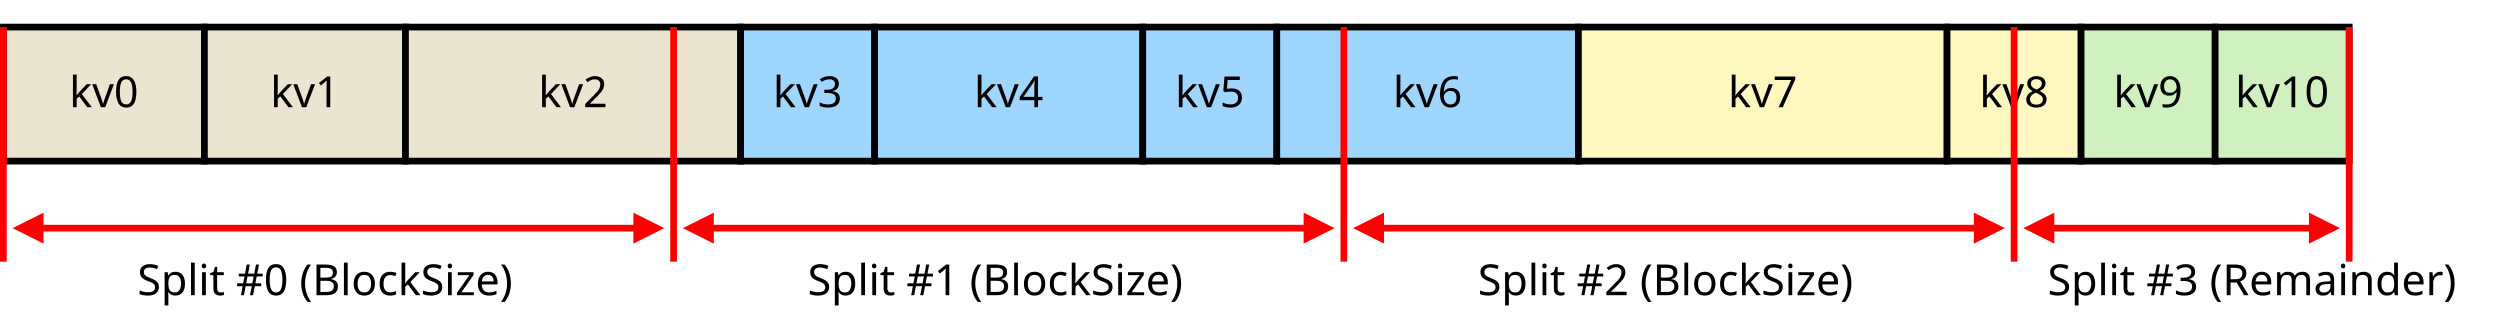
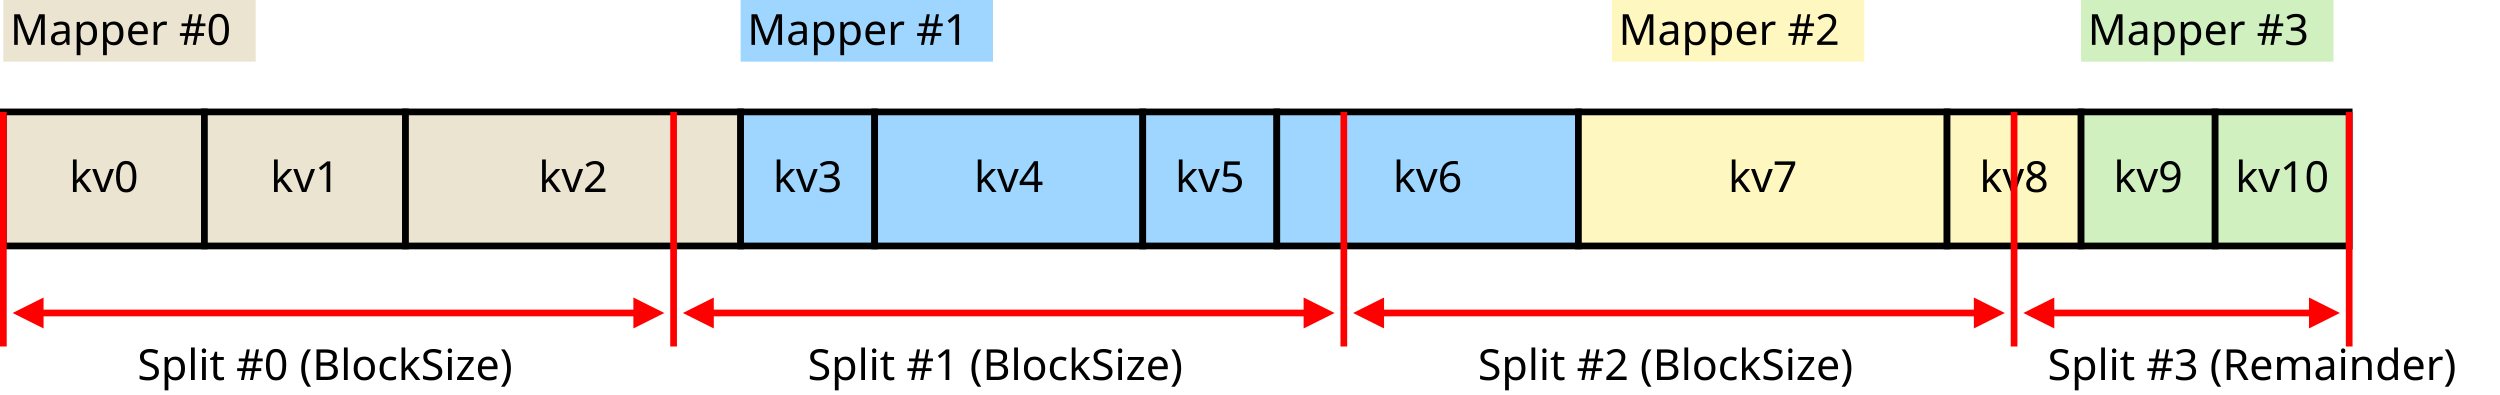
- <svg xmlns="http://www.w3.org/2000/svg" width="38cm" height="5cm" viewBox="399 599 746 84">
+ <svg xmlns="http://www.w3.org/2000/svg" width="38cm" height="6cm" viewBox="399 568 746 115">
  <g id="Background">
    <g>
      <rect style="fill: #ebe4d0; fill-opacity: 1; stroke-opacity: 1; stroke-width: 2; stroke: #000000" x="400" y="600" width="60" height="40" rx="0" ry="0" />
      <text font-size="12.8" style="fill: #000000; fill-opacity: 1; stroke: none;text-anchor:middle;font-family:sans-serif;font-style:normal;font-weight:normal" x="430" y="623.9">
        <tspan x="430" y="623.9">kv0</tspan>
      </text>
    </g>
    <line style="fill: none; stroke-opacity: 1; stroke-width: 2; stroke: #ff0000" x1="400" y1="600" x2="400" y2="670" />
    <g>
      <line style="fill: none; stroke-opacity: 1; stroke-width: 2; stroke: #ff0000" x1="411" y1="660" x2="589" y2="660" />
      <polygon style="fill: #ff0000; fill-opacity: 1; stroke-opacity: 1; stroke-width: 2; stroke: #ff0000" fill-rule="evenodd" points="411,657 405,660 411,663 " />
      <polygon style="fill: #ff0000; fill-opacity: 1; stroke-opacity: 1; stroke-width: 2; stroke: #ff0000" fill-rule="evenodd" points="589,663 595,660 589,657 " />
    </g>
    <text font-size="12.8" style="fill: #000000; fill-opacity: 1; stroke: none;text-anchor:start;font-family:sans-serif;font-style:normal;font-weight:normal" x="440" y="680">
      <tspan x="440" y="680">Split #0 (BlockSize)</tspan>
    </text>
    <g>
      <rect style="fill: #ebe4d0; fill-opacity: 1; stroke-opacity: 1; stroke-width: 2; stroke: #000000" x="460" y="600" width="60" height="40" rx="0" ry="0" />
      <text font-size="12.8" style="fill: #000000; fill-opacity: 1; stroke: none;text-anchor:middle;font-family:sans-serif;font-style:normal;font-weight:normal" x="490" y="623.9">
        <tspan x="490" y="623.9">kv1</tspan>
      </text>
    </g>
    <g>
      <rect style="fill: #ebe4d0; fill-opacity: 1; stroke-opacity: 1; stroke-width: 2; stroke: #000000" x="520" y="600" width="100" height="40" rx="0" ry="0" />
      <text font-size="12.8" style="fill: #000000; fill-opacity: 1; stroke: none;text-anchor:middle;font-family:sans-serif;font-style:normal;font-weight:normal" x="570" y="623.9">
        <tspan x="570" y="623.9">kv2</tspan>
      </text>
    </g>
    <g>
      <rect style="fill: #9ed6ff; fill-opacity: 1; stroke-opacity: 1; stroke-width: 2; stroke: #000000" x="620" y="600" width="40" height="40" rx="0" ry="0" />
      <text font-size="12.8" style="fill: #000000; fill-opacity: 1; stroke: none;text-anchor:middle;font-family:sans-serif;font-style:normal;font-weight:normal" x="640" y="623.9">
        <tspan x="640" y="623.9">kv3</tspan>
      </text>
    </g>
    <g>
      <rect style="fill: #9ed6ff; fill-opacity: 1; stroke-opacity: 1; stroke-width: 2; stroke: #000000" x="660" y="600" width="80" height="40" rx="0" ry="0" />
      <text font-size="12.8" style="fill: #000000; fill-opacity: 1; stroke: none;text-anchor:middle;font-family:sans-serif;font-style:normal;font-weight:normal" x="700" y="623.9">
        <tspan x="700" y="623.9">kv4</tspan>
      </text>
    </g>
    <g>
      <rect style="fill: #9ed6ff; fill-opacity: 1; stroke-opacity: 1; stroke-width: 2; stroke: #000000" x="740" y="600" width="40" height="40" rx="0" ry="0" />
      <text font-size="12.8" style="fill: #000000; fill-opacity: 1; stroke: none;text-anchor:middle;font-family:sans-serif;font-style:normal;font-weight:normal" x="760" y="623.9">
        <tspan x="760" y="623.9">kv5</tspan>
      </text>
    </g>
    <g>
      <rect style="fill: #9ed6ff; fill-opacity: 1; stroke-opacity: 1; stroke-width: 2; stroke: #000000" x="780" y="600" width="90" height="40" rx="0" ry="0" />
      <text font-size="12.8" style="fill: #000000; fill-opacity: 1; stroke: none;text-anchor:middle;font-family:sans-serif;font-style:normal;font-weight:normal" x="825" y="623.9">
        <tspan x="825" y="623.9">kv6</tspan>
      </text>
    </g>
    <g>
      <rect style="fill: #fef7bf; fill-opacity: 1; stroke-opacity: 1; stroke-width: 2; stroke: #000000" x="870" y="600" width="110" height="40" rx="0" ry="0" />
      <text font-size="12.8" style="fill: #000000; fill-opacity: 1; stroke: none;text-anchor:middle;font-family:sans-serif;font-style:normal;font-weight:normal" x="925" y="623.9">
        <tspan x="925" y="623.9">kv7</tspan>
      </text>
    </g>
    <g>
      <rect style="fill: #fef7bf; fill-opacity: 1; stroke-opacity: 1; stroke-width: 2; stroke: #000000" x="980" y="600" width="40" height="40" rx="0" ry="0" />
      <text font-size="12.8" style="fill: #000000; fill-opacity: 1; stroke: none;text-anchor:middle;font-family:sans-serif;font-style:normal;font-weight:normal" x="1000" y="623.9">
        <tspan x="1000" y="623.9">kv8</tspan>
      </text>
    </g>
    <g>
      <rect style="fill: #d0f0c0; fill-opacity: 1; stroke-opacity: 1; stroke-width: 2; stroke: #000000" x="1020" y="600" width="40" height="40" rx="0" ry="0" />
      <text font-size="12.8" style="fill: #000000; fill-opacity: 1; stroke: none;text-anchor:middle;font-family:sans-serif;font-style:normal;font-weight:normal" x="1040" y="623.9">
        <tspan x="1040" y="623.9">kv9</tspan>
      </text>
    </g>
    <g>
      <rect style="fill: #d0f0c0; fill-opacity: 1; stroke-opacity: 1; stroke-width: 2; stroke: #000000" x="1060" y="600" width="40" height="40" rx="0" ry="0" />
      <text font-size="12.8" style="fill: #000000; fill-opacity: 1; stroke: none;text-anchor:middle;font-family:sans-serif;font-style:normal;font-weight:normal" x="1080" y="623.9">
        <tspan x="1080" y="623.9">kv10</tspan>
      </text>
    </g>
    <line style="fill: none; stroke-opacity: 1; stroke-width: 2; stroke: #ff0000" x1="600" y1="600" x2="600" y2="670" />
    <line style="fill: none; stroke-opacity: 1; stroke-width: 2; stroke: #ff0000" x1="800" y1="600" x2="800" y2="670" />
    <line style="fill: none; stroke-opacity: 1; stroke-width: 2; stroke: #ff0000" x1="1000" y1="600" x2="1000" y2="670" />
    <line style="fill: none; stroke-opacity: 1; stroke-width: 2; stroke: #ff0000" x1="1100" y1="600" x2="1100" y2="670" />
    <g>
      <line style="fill: none; stroke-opacity: 1; stroke-width: 2; stroke: #ff0000" x1="611" y1="660" x2="789" y2="660" />
      <polygon style="fill: #ff0000; fill-opacity: 1; stroke-opacity: 1; stroke-width: 2; stroke: #ff0000" fill-rule="evenodd" points="611,657 605,660 611,663 " />
      <polygon style="fill: #ff0000; fill-opacity: 1; stroke-opacity: 1; stroke-width: 2; stroke: #ff0000" fill-rule="evenodd" points="789,663 795,660 789,657 " />
    </g>
    <g>
      <line style="fill: none; stroke-opacity: 1; stroke-width: 2; stroke: #ff0000" x1="811" y1="660" x2="989" y2="660" />
      <polygon style="fill: #ff0000; fill-opacity: 1; stroke-opacity: 1; stroke-width: 2; stroke: #ff0000" fill-rule="evenodd" points="811,657 805,660 811,663 " />
      <polygon style="fill: #ff0000; fill-opacity: 1; stroke-opacity: 1; stroke-width: 2; stroke: #ff0000" fill-rule="evenodd" points="989,663 995,660 989,657 " />
    </g>
    <text font-size="12.8" style="fill: #000000; fill-opacity: 1; stroke: none;text-anchor:start;font-family:sans-serif;font-style:normal;font-weight:normal" x="640" y="680">
      <tspan x="640" y="680">Split #1 (BlockSize)</tspan>
    </text>
    <text font-size="12.8" style="fill: #000000; fill-opacity: 1; stroke: none;text-anchor:start;font-family:sans-serif;font-style:normal;font-weight:normal" x="840" y="680">
      <tspan x="840" y="680">Split #2 (BlockSize)</tspan>
    </text>
    <g>
      <line style="fill: none; stroke-opacity: 1; stroke-width: 2; stroke: #ff0000" x1="1011" y1="660" x2="1089" y2="660" />
      <polygon style="fill: #ff0000; fill-opacity: 1; stroke-opacity: 1; stroke-width: 2; stroke: #ff0000" fill-rule="evenodd" points="1011,657 1005,660 1011,663 " />
      <polygon style="fill: #ff0000; fill-opacity: 1; stroke-opacity: 1; stroke-width: 2; stroke: #ff0000" fill-rule="evenodd" points="1089,663 1095,660 1089,657 " />
    </g>
    <text font-size="12.8" style="fill: #000000; fill-opacity: 1; stroke: none;text-anchor:start;font-family:sans-serif;font-style:normal;font-weight:normal" x="1010" y="680">
      <tspan x="1010" y="680">Split #3 (Remainder)</tspan>
    </text>
+     <g>
+       <rect style="fill: #ebe4d0; fill-opacity: 1; stroke: none" x="400" y="566.1" width="75.3" height="18.9" />
+       <text font-size="12.8" style="fill: #000000; fill-opacity: 1; stroke: none;text-anchor:start;font-family:sans-serif;font-style:normal;font-weight:normal" x="402" y="580">
+         <tspan x="402" y="580">Mapper #0</tspan>
+       </text>
+     </g>
+     <g>
+       <rect style="fill: #9ed6ff; fill-opacity: 1; stroke: none" x="620" y="566.1" width="75.3" height="18.9" />
+       <text font-size="12.8" style="fill: #000000; fill-opacity: 1; stroke: none;text-anchor:start;font-family:sans-serif;font-style:normal;font-weight:normal" x="622" y="580">
+         <tspan x="622" y="580">Mapper #1</tspan>
+       </text>
+     </g>
+     <g>
+       <rect style="fill: #fef7bf; fill-opacity: 1; stroke: none" x="880" y="566.1" width="75.3" height="18.9" />
+       <text font-size="12.8" style="fill: #000000; fill-opacity: 1; stroke: none;text-anchor:start;font-family:sans-serif;font-style:normal;font-weight:normal" x="882" y="580">
+         <tspan x="882" y="580">Mapper #2</tspan>
+       </text>
+     </g>
+     <g>
+       <rect style="fill: #d0f0c0; fill-opacity: 1; stroke: none" x="1020" y="566.1" width="75.3" height="18.9" />
+       <text font-size="12.8" style="fill: #000000; fill-opacity: 1; stroke: none;text-anchor:start;font-family:sans-serif;font-style:normal;font-weight:normal" x="1022" y="580">
+         <tspan x="1022" y="580">Mapper #3</tspan>
+       </text>
+     </g>
  </g>
</svg>
